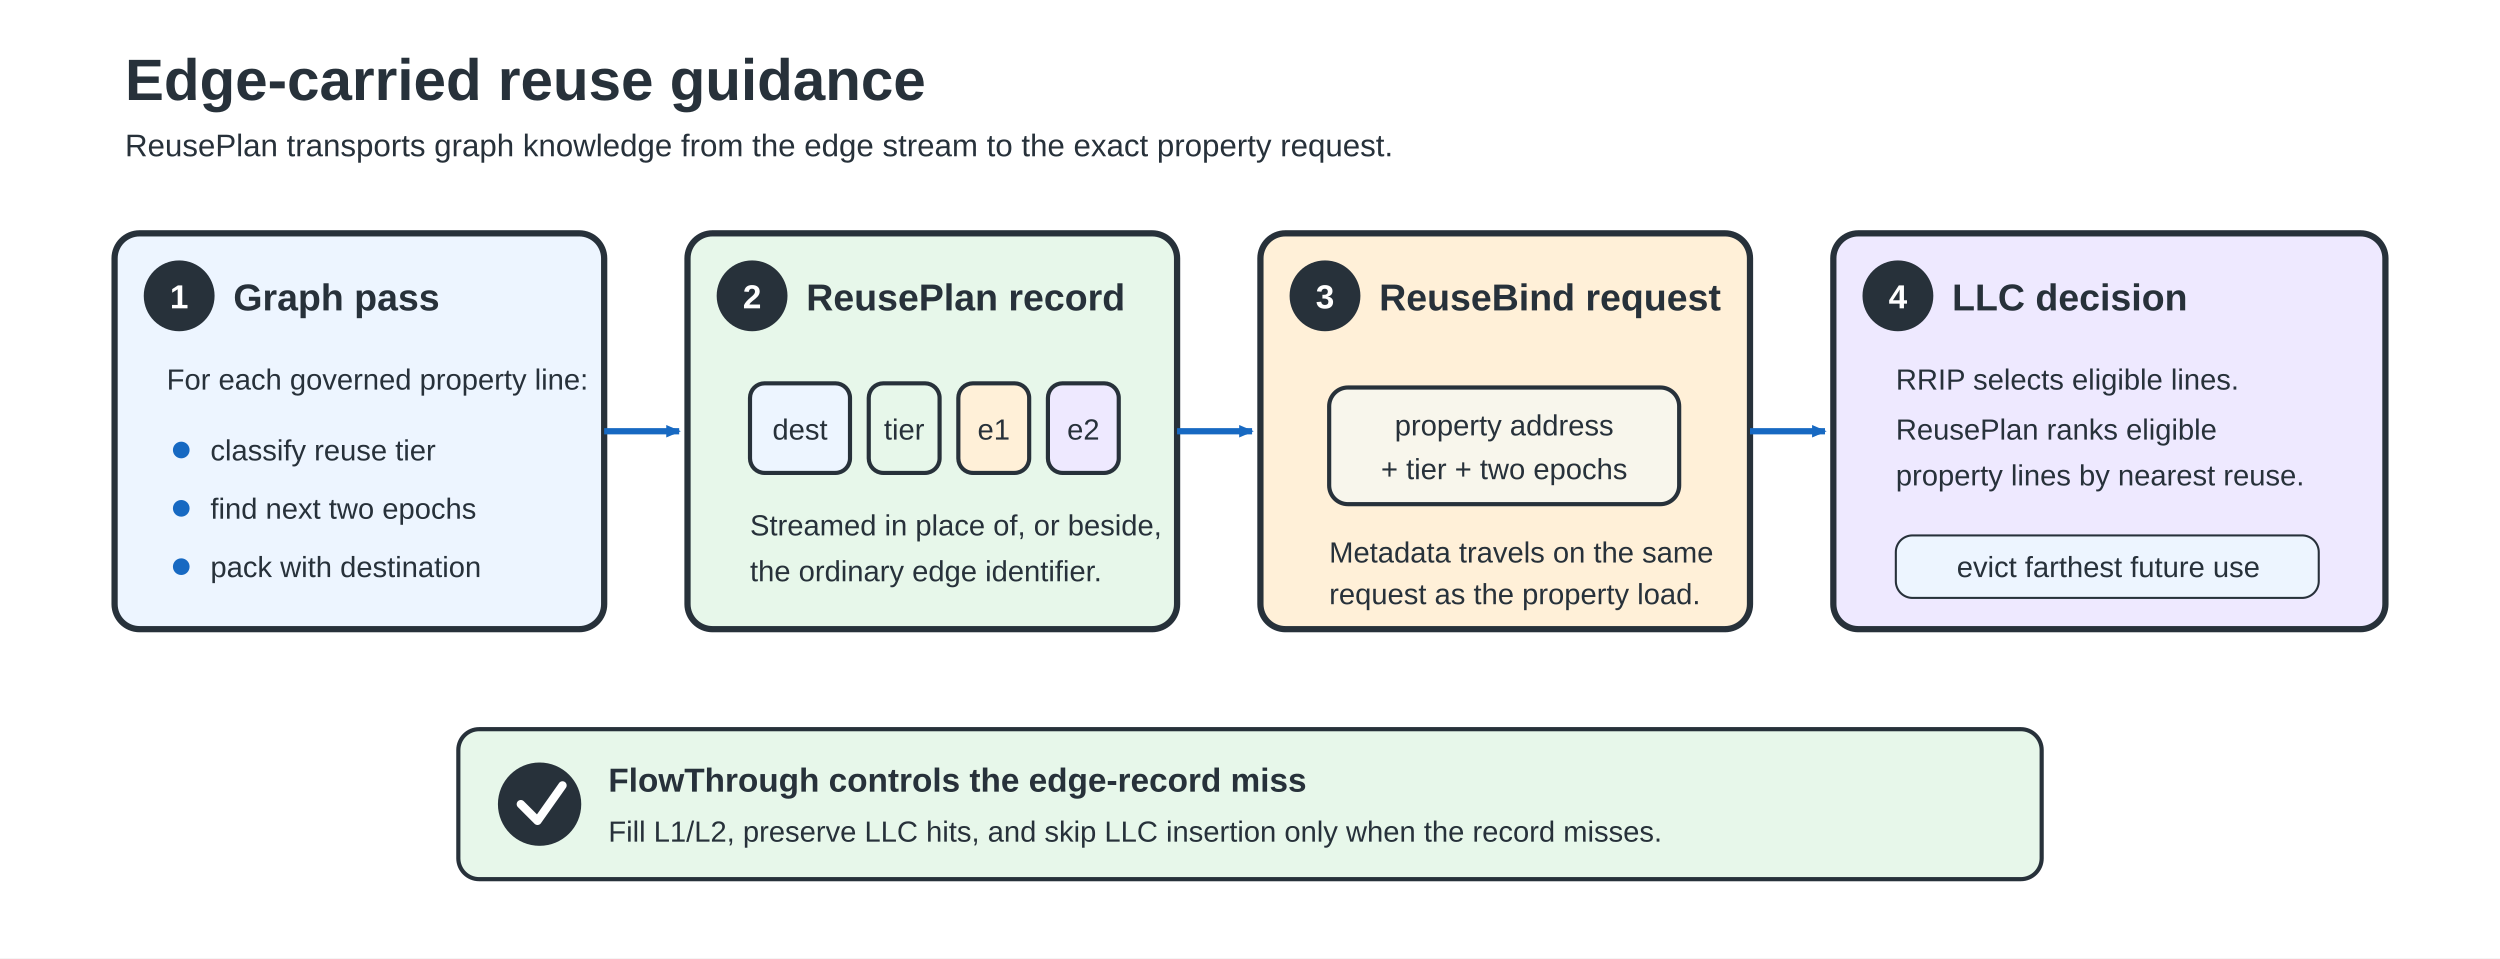
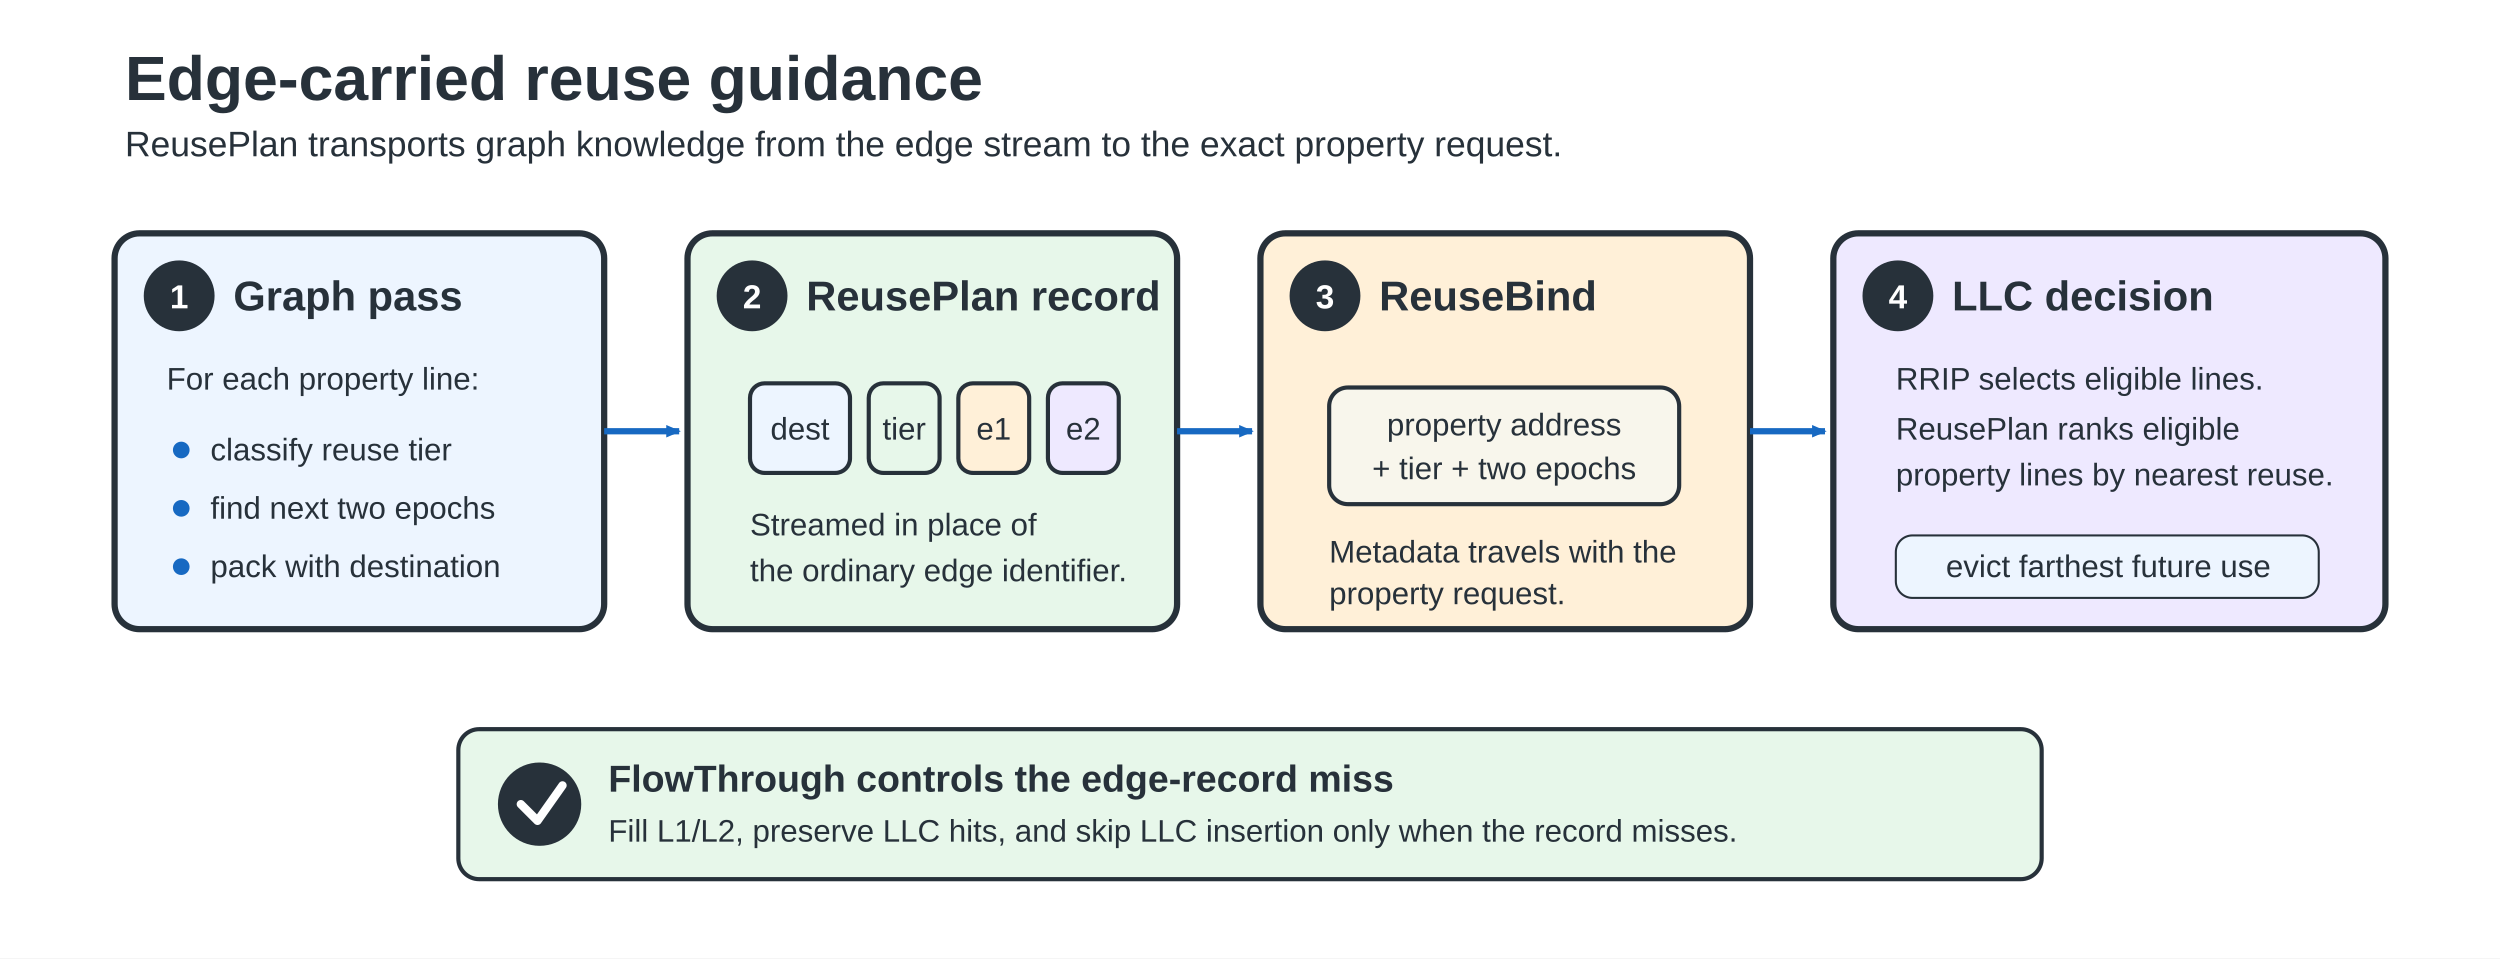
<svg xmlns="http://www.w3.org/2000/svg" width="1200" height="460" viewBox="0 0 1200 460" role="img" aria-labelledby="title desc" fill="#27313A">
  <defs>
    <marker id="arrow" markerUnits="userSpaceOnUse" markerWidth="7" markerHeight="6" refX="6.2" refY="3" orient="auto">
      <path d="M0,0 L7,3 L0,6 Z" fill="#1769C2" />
    </marker>
    <style>
      :root{color-scheme:light dark}
      @media(prefers-color-scheme:dark){
        [fill="#27313A"]{fill:#ECE7DD}[stroke="#27313A"]{stroke:#ECE7DD}
        [fill="#FFFFFF"],[fill="#ffffff"]{fill:#1E2327}
        [fill="#F8F6EC"]{fill:#252A2E}[fill="#EDF5FF"]{fill:#273846}
        [fill="#E7F7EA"]{fill:#24382A}[fill="#FFF0D8"]{fill:#3B3122}
        [fill="#F7DEDC"]{fill:#3D292A}[fill="#EEE9FF"]{fill:#302C3C}
        [stroke="#9AA3AD"]{stroke:#747D86}
      }
-       .title{font:700 28px Arial,sans-serif;fill:#27313A}
-       .subtitle{font:400 15px Arial,sans-serif;fill:#27313A}
-       .card-title{font:700 18px Arial,sans-serif;fill:#27313A}
-       .body{font:400 14px Arial,sans-serif;fill:#27313A}
+       .title{font:700 30px Arial,sans-serif}
+       .subtitle{font:400 17px Arial,sans-serif}
+       .card-title{font:700 20px Arial,sans-serif}
+       .body{font:400 15px Arial,sans-serif}
      .number{font:700 16px Arial,sans-serif;fill:#fff}
-       .strip-title{font:700 16px Arial,sans-serif;fill:#27313A}
-       .strip-body{font:400 14px Arial,sans-serif;fill:#27313A}
+       .strip-title{font:700 18px Arial,sans-serif}
+       .strip-body{font:400 15px Arial,sans-serif}
    </style>
  </defs>
  <rect width="1200" height="460" fill="#FFFFFF" />
  <text x="60" y="48" class="title">Edge-carried reuse guidance</text>
  <text x="60" y="75" class="subtitle">ReusePlan transports graph knowledge from the edge stream to the exact property request.</text>
  <g stroke="#27313A" stroke-width="3">
    <rect x="55" y="112" width="235" height="190" rx="12" fill="#EDF5FF" />
    <rect x="330" y="112" width="235" height="190" rx="12" fill="#E7F7EA" />
    <rect x="605" y="112" width="235" height="190" rx="12" fill="#FFF0D8" />
    <rect x="880" y="112" width="265" height="190" rx="12" fill="#EEE9FF" />
  </g>
  <circle cx="86" cy="142" r="17" fill="#27313A" />
  <text x="86" y="148" text-anchor="middle" class="number">1</text>
  <text x="112" y="149" class="card-title">Graph pass</text>
-   <text x="80" y="187" class="body">For each governed property line:</text>
+   <text x="80" y="187" class="body">For each property line:</text>
  <circle cx="87" cy="216" r="4" fill="#1769C2" />
  <text x="101" y="221" class="body">classify reuse tier</text>
  <circle cx="87" cy="244" r="4" fill="#1769C2" />
  <text x="101" y="249" class="body">find next two epochs</text>
  <circle cx="87" cy="272" r="4" fill="#1769C2" />
  <text x="101" y="277" class="body">pack with destination</text>
  <circle cx="361" cy="142" r="17" fill="#27313A" />
  <text x="361" y="148" text-anchor="middle" class="number">2</text>
  <text x="387" y="149" class="card-title">ReusePlan record</text>
  <rect x="360" y="184" width="48" height="43" rx="7" fill="#EDF5FF" stroke="#27313A" stroke-width="2" />
  <rect x="417" y="184" width="34" height="43" rx="7" fill="#E7F7EA" stroke="#27313A" stroke-width="2" />
  <rect x="460" y="184" width="34" height="43" rx="7" fill="#FFF0D8" stroke="#27313A" stroke-width="2" />
  <rect x="503" y="184" width="34" height="43" rx="7" fill="#EEE9FF" stroke="#27313A" stroke-width="2" />
  <text x="384" y="211" text-anchor="middle" class="body">dest</text>
  <text x="434" y="211" text-anchor="middle" class="body">tier</text>
  <text x="477" y="211" text-anchor="middle" class="body">e1</text>
  <text x="520" y="211" text-anchor="middle" class="body">e2</text>
-   <text x="360" y="257" class="body">Streamed in place of, or beside,</text>
+   <text x="360" y="257" class="body">Streamed in place of</text>
  <text x="360" y="279" class="body">the ordinary edge identifier.</text>
  <circle cx="636" cy="142" r="17" fill="#27313A" />
  <text x="636" y="148" text-anchor="middle" class="number">3</text>
-   <text x="662" y="149" class="card-title">ReuseBind request</text>
+   <text x="662" y="149" class="card-title">ReuseBind</text>
  <rect x="638" y="186" width="168" height="56" rx="9" fill="#F8F6EC" stroke="#27313A" stroke-width="2" />
  <text x="722" y="209" text-anchor="middle" class="body">property address</text>
  <text x="722" y="230" text-anchor="middle" class="body">+ tier + two epochs</text>
-   <text x="638" y="270" class="body">Metadata travels on the same</text>
-   <text x="638" y="290" class="body">request as the property load.</text>
+   <text x="638" y="270" class="body">Metadata travels with the</text>
+   <text x="638" y="290" class="body">property request.</text>
  <circle cx="911" cy="142" r="17" fill="#27313A" />
  <text x="911" y="148" text-anchor="middle" class="number">4</text>
  <text x="937" y="149" class="card-title">LLC decision</text>
  <text x="910" y="187" class="body">RRIP selects eligible lines.</text>
  <text x="910" y="211" class="body">ReusePlan ranks eligible</text>
  <text x="910" y="233" class="body">property lines by nearest reuse.</text>
  <rect x="910" y="257" width="203" height="30" rx="8" fill="#EDF5FF" stroke="#27313A" />
  <text x="1012" y="277" text-anchor="middle" class="body">evict farthest future use</text>
  <line x1="290" y1="207" x2="326" y2="207" stroke="#1769C2" stroke-width="3" marker-end="url(#arrow)" />
  <line x1="565" y1="207" x2="601" y2="207" stroke="#1769C2" stroke-width="3" marker-end="url(#arrow)" />
  <line x1="840" y1="207" x2="876" y2="207" stroke="#1769C2" stroke-width="3" marker-end="url(#arrow)" />
  <rect x="220" y="350" width="760" height="72" rx="10" fill="#E7F7EA" stroke="#27313A" stroke-width="2" />
  <circle cx="259" cy="386" r="20" fill="#27313A" />
  <path d="M250 386 L258 394 L270 377" fill="none" stroke="#ffffff" stroke-width="4" stroke-linecap="round" stroke-linejoin="round" />
  <text x="292" y="380" class="strip-title">FlowThrough controls the edge-record miss</text>
  <text x="292" y="404" class="strip-body">Fill L1/L2, preserve LLC hits, and skip LLC insertion only when the record misses.</text>
</svg>
